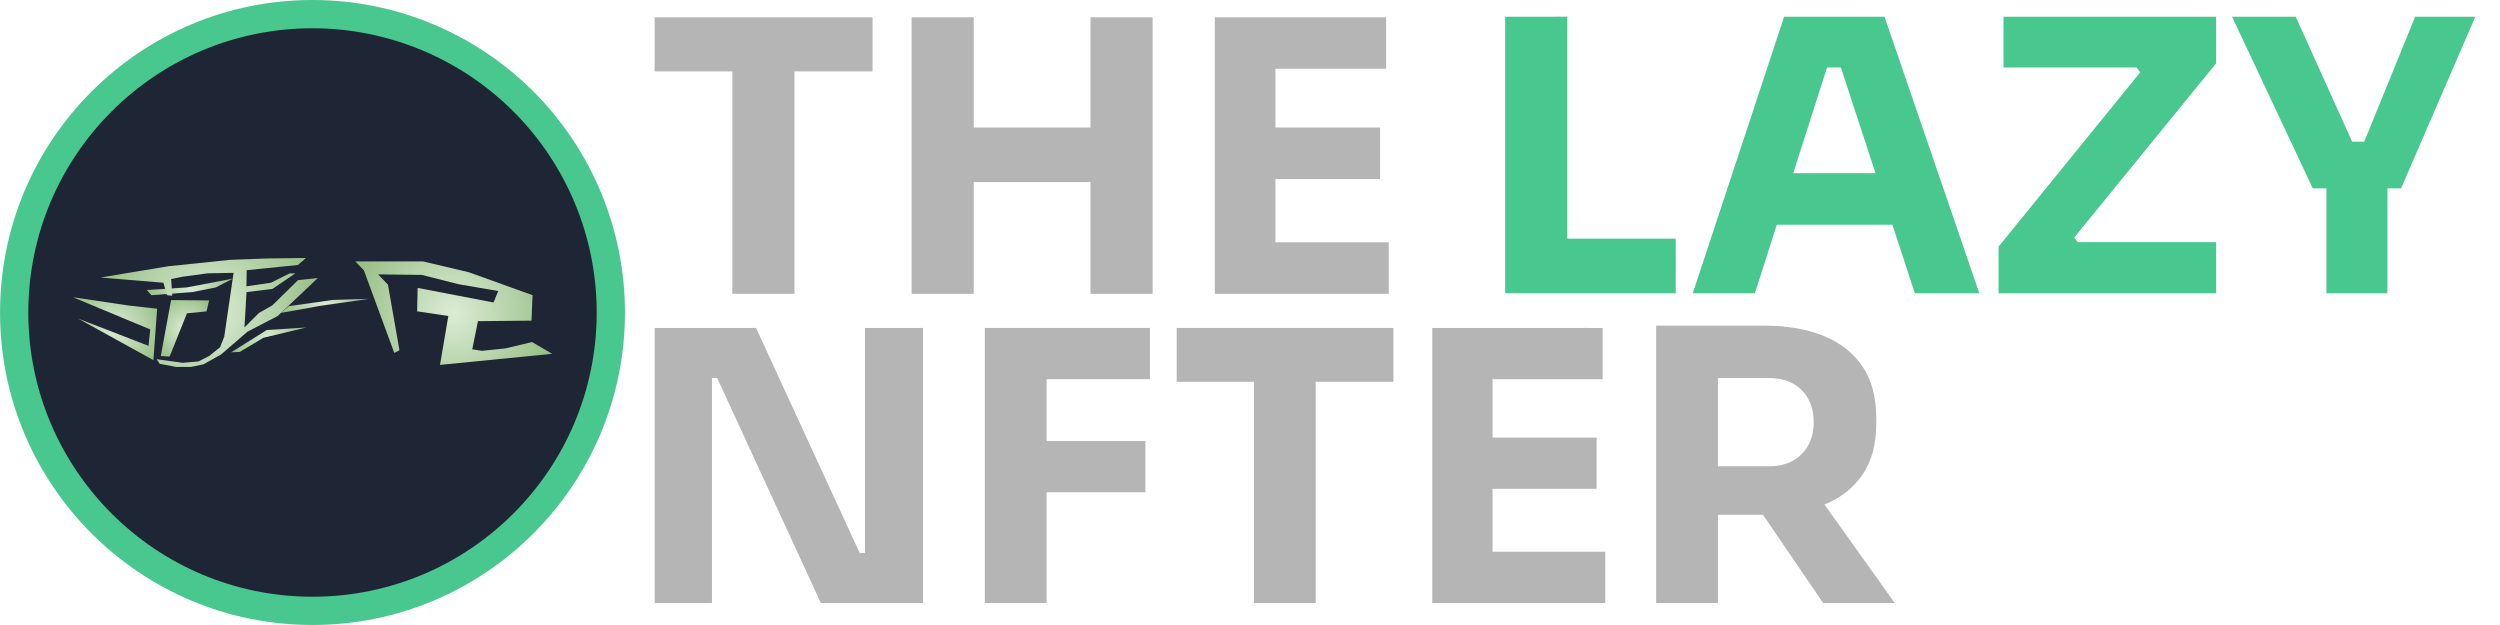
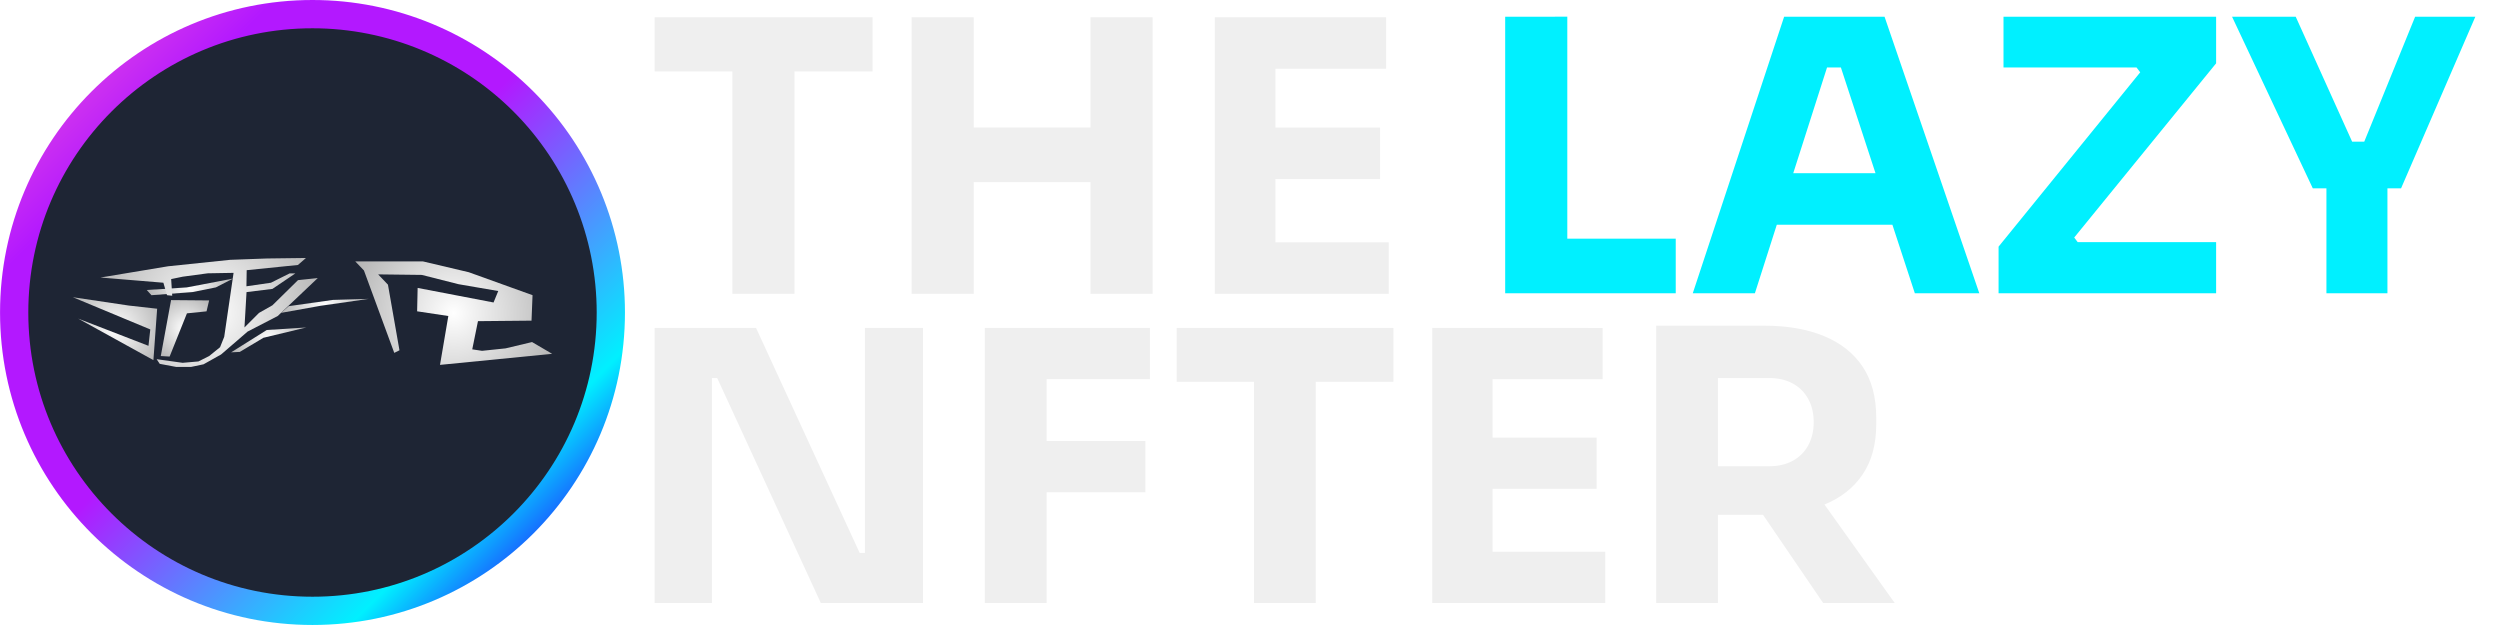
<svg xmlns="http://www.w3.org/2000/svg" version="1.1" viewBox="0.0 0.0 112.0 28.0" fill="none" stroke="none" stroke-linecap="square" stroke-miterlimit="10">
  <clipPath id="p.0">
    <path d="m0 0l112.0 0l0 28.0l-112.0 0l0 -28.0z" clip-rule="nonzero" />
  </clipPath>
  <g clip-path="url(#p.0)">
    <path fill="#000000" fill-opacity="0.0" d="m0 0l112.0 0l0 28.0l-112.0 0z" fill-rule="evenodd" />
-     <path fill="#48c78e" d="m67.432 0.749l0 12.389l7.641 0l0 -2.445l-4.858 0l0 -9.945z" fill-rule="evenodd" />
-     <path fill="#48c78e" d="m82.472 3.023l1.55 4.735l-3.684 0l1.513 -4.735zm-2.543 -2.273l-4.093 12.389l2.783 0l0.982 -3.072l5.178 0l1.006 3.072l2.888 0l-4.245 -12.389z" fill-rule="evenodd" />
-     <path fill="#48c78e" d="m89.757 0.749l0 2.273l5.959 0l0.166 0.217l-6.346 7.811l0 2.088l9.746 0l0 -2.29l-6.201 0l-0.156 -0.207l0 0l6.357 -7.804l0 -2.088z" fill-rule="evenodd" />
-     <path fill="#48c78e" d="m99.996 0.749l3.617 7.688l0.611 0l0 4.702l2.733 0l0 -4.702l0.611 0l3.327 -7.688l-2.697 0l-2.28 5.599l-0.542 0l-2.528 -5.599z" fill-rule="evenodd" />
-     <path fill="#b5b5b5" d="m29.328 0.774l0 2.425l3.482 0l0 9.964l2.783 0l0 -9.964l3.498 0l0 -2.425z" fill-rule="evenodd" />
-     <path fill="#b5b5b5" d="m40.84 0.774l0 12.39l2.783 0l0 -5.006l5.231 0l0 5.006l2.783 0l0 -12.39l-2.783 0l0 4.939l-5.231 0l0 -4.939z" fill-rule="evenodd" />
-     <path fill="#b5b5b5" d="m54.423 0.774l0 12.39l7.793 0l0 -2.309l-5.076 0l0 -2.834l4.687 0l0 -2.307l-4.687 0l0 -2.633l4.958 0l0 -2.307z" fill-rule="evenodd" />
-     <path fill="#b5b5b5" d="m29.328 14.692l0 12.323l2.567 0l0 -10.078l0.236 0l4.642 10.078l4.576 0l0 -12.323l-2.6 0l0 10.078l-0.236 0l-4.642 -10.078z" fill-rule="evenodd" />
-     <path fill="#b5b5b5" d="m44.121 14.692l0 12.323l2.768 0l0 -4.962l4.425 0l0 -2.297l-4.425 0l0 -2.77l4.628 0l0 -2.294z" fill-rule="evenodd" />
-     <path fill="#b5b5b5" d="m52.715 14.692l0 2.412l3.463 0l0 9.91l2.768 0l0 -9.91l3.48 0l0 -2.412z" fill-rule="evenodd" />
-     <path fill="#b5b5b5" d="m64.165 14.692l0 12.323l7.751 0l0 -2.297l-5.049 0l0 -2.819l4.661 0l0 -2.294l-4.661 0l0 -2.618l4.931 0l0 -2.294z" fill-rule="evenodd" />
-     <path fill="#b5b5b5" d="m79.261 16.936c0.405 0 0.757 0.082 1.055 0.245c0.299 0.163 0.53 0.394 0.693 0.692c0.163 0.299 0.245 0.645 0.245 1.039c0 0.394 -0.082 0.74 -0.245 1.039c-0.163 0.299 -0.394 0.529 -0.693 0.692c-0.299 0.163 -0.65 0.245 -1.055 0.245l-2.298 0l0 -3.951zm-5.065 -2.346l0 12.424l2.768 0l0 -3.951l2.019 0l2.694 3.951l3.207 0l-3.148 -4.411l0 0c0.731 -0.299 1.299 -0.744 1.702 -1.337c0.412 -0.603 0.618 -1.359 0.618 -2.269l0 -0.272c0 -0.923 -0.202 -1.688 -0.607 -2.294c-0.405 -0.608 -0.985 -1.067 -1.74 -1.377c-0.755 -0.31 -1.645 -0.464 -2.669 -0.464z" fill-rule="evenodd" />
-     <path fill="#48c78e" d="m0.002 14l0 0c0 -7.732 6.267 -14 13.998 -14l0 0c3.713 0 7.273 1.475 9.898 4.1c2.625 2.625 4.1 6.186 4.1 9.899l0 0c0 7.732 -6.267 14 -13.998 14l0 0c-7.731 0 -13.998 -6.268 -13.998 -14z" fill-rule="evenodd" />
+     <path fill="#00f0ff" d="m67.432 0.749l0 12.389l7.641 0l0 -2.445l-4.858 0l0 -9.945z" fill-rule="evenodd" />
+     <path fill="#00f0ff" d="m82.472 3.023l1.55 4.735l-3.684 0l1.513 -4.735zm-2.543 -2.273l-4.093 12.389l2.783 0l0.982 -3.072l5.178 0l1.006 3.072l2.888 0l-4.245 -12.389z" fill-rule="evenodd" />
+     <path fill="#00f0ff" d="m89.757 0.749l0 2.273l5.959 0l0.166 0.217l-6.346 7.811l0 2.088l9.746 0l0 -2.29l-6.201 0l-0.156 -0.207l0 0l6.357 -7.804l0 -2.088z" fill-rule="evenodd" />
+     <path fill="#00f0ff" d="m99.996 0.749l3.617 7.688l0.611 0l0 4.702l2.733 0l0 -4.702l0.611 0l3.327 -7.688l-2.697 0l-2.28 5.599l-0.542 0l-2.528 -5.599z" fill-rule="evenodd" />
+     <path fill="#efefef" d="m29.328 0.774l0 2.425l3.482 0l0 9.964l2.783 0l0 -9.964l3.498 0l0 -2.425z" fill-rule="evenodd" />
+     <path fill="#efefef" d="m40.84 0.774l0 12.39l2.783 0l0 -5.006l5.231 0l0 5.006l2.783 0l0 -12.39l-2.783 0l0 4.939l-5.231 0l0 -4.939z" fill-rule="evenodd" />
+     <path fill="#efefef" d="m54.423 0.774l0 12.39l7.793 0l0 -2.309l-5.076 0l0 -2.834l4.687 0l0 -2.307l-4.687 0l0 -2.633l4.958 0l0 -2.307z" fill-rule="evenodd" />
+     <path fill="#efefef" d="m29.328 14.692l0 12.323l2.567 0l0 -10.078l0.236 0l4.642 10.078l4.576 0l0 -12.323l-2.6 0l0 10.078l-0.236 0l-4.642 -10.078z" fill-rule="evenodd" />
+     <path fill="#efefef" d="m44.121 14.692l0 12.323l2.768 0l0 -4.962l4.425 0l0 -2.297l-4.425 0l0 -2.77l4.628 0l0 -2.294z" fill-rule="evenodd" />
+     <path fill="#efefef" d="m52.715 14.692l0 2.412l3.463 0l0 9.91l2.768 0l0 -9.91l3.48 0l0 -2.412z" fill-rule="evenodd" />
+     <path fill="#efefef" d="m64.165 14.692l0 12.323l7.751 0l0 -2.297l-5.049 0l0 -2.819l4.661 0l0 -2.294l-4.661 0l0 -2.618l4.931 0l0 -2.294z" fill-rule="evenodd" />
+     <path fill="#efefef" d="m79.261 16.936c0.405 0 0.757 0.082 1.055 0.245c0.299 0.163 0.53 0.394 0.693 0.692c0.163 0.299 0.245 0.645 0.245 1.039c0 0.394 -0.082 0.74 -0.245 1.039c-0.163 0.299 -0.394 0.529 -0.693 0.692c-0.299 0.163 -0.65 0.245 -1.055 0.245l-2.298 0l0 -3.951zm-5.065 -2.346l0 12.424l2.768 0l0 -3.951l2.019 0l2.694 3.951l3.207 0l-3.148 -4.411l0 0c0.731 -0.299 1.299 -0.744 1.702 -1.337c0.412 -0.603 0.618 -1.359 0.618 -2.269l0 -0.272c0 -0.923 -0.202 -1.688 -0.607 -2.294c-0.405 -0.608 -0.985 -1.067 -1.74 -1.377c-0.755 -0.31 -1.645 -0.464 -2.669 -0.464z" fill-rule="evenodd" />
+     <defs>
+       <linearGradient id="p.1" gradientUnits="userSpaceOnUse" gradientTransform="matrix(6.292491 0.0 0.0 6.292491 0.0 0.0)" spreadMethod="pad" x1="-2.225" y1="2.227" x2="2.227" y2="6.674">
+         <stop offset="0.0" stop-color="#ff61d3" />
+         <stop offset="0.22" stop-color="#b318ff" />
+         <stop offset="0.47" stop-color="#b318ff" />
+         <stop offset="0.78" stop-color="#00f0ff" />
+         <stop offset="0.88" stop-color="#1e43ff" />
+         <stop offset="1.0" stop-color="#30b6ff" />
+       </linearGradient>
+     </defs>
+     <path fill="url(#p.1)" d="m0.002 14l0 0c0 -7.732 6.267 -14 13.998 -14l0 0c3.713 0 7.273 1.475 9.898 4.1c2.625 2.625 4.1 6.186 4.1 9.899l0 0c0 7.732 -6.267 14 -13.998 14l0 0c-7.731 0 -13.998 -6.268 -13.998 -14z" fill-rule="evenodd" />
    <path fill="#1e2534" d="m1.268 14l0 0c0 -7.032 5.7 -12.733 12.732 -12.733l0 0c3.377 0 6.615 1.342 9.003 3.729c2.388 2.388 3.729 5.627 3.729 9.004l0 0c0 7.032 -5.7 12.733 -12.732 12.733l0 0c-7.032 0 -12.732 -5.701 -12.732 -12.733z" fill-rule="evenodd" />
    <defs>
-       <radialGradient id="p.1" gradientUnits="userSpaceOnUse" gradientTransform="matrix(1.403219 0.0 0.0 1.403219 0.0 0.0)" spreadMethod="pad" cx="6.063" cy="9.16" fx="6.063" fy="9.16" r="1.403">
-         <stop offset="0.0" stop-color="#dcecd5" />
-         <stop offset="1.0" stop-color="#93bc81" />
+       <radialGradient id="p.2" gradientUnits="userSpaceOnUse" gradientTransform="matrix(1.403219 0.0 0.0 1.403219 0.0 0.0)" spreadMethod="pad" cx="6.063" cy="9.16" fx="6.063" fy="9.16" r="1.403">
+         <stop offset="0.0" stop-color="#ffffff" />
+         <stop offset="1.0" stop-color="#b3b3b3" />
      </radialGradient>
    </defs>
-     <path fill="url(#p.1)" d="m10.441 12.48l-2.073 0.396l-1.794 0.116l0.21 0.233l1.84 -0.14l1.048 -0.21z" fill-rule="evenodd" />
+     <path fill="url(#p.2)" d="m10.441 12.48l-2.073 0.396l-1.794 0.116l0.21 0.233l1.84 -0.14l1.048 -0.21z" fill-rule="evenodd" />
    <defs>
-       <radialGradient id="p.2" gradientUnits="userSpaceOnUse" gradientTransform="matrix(2.333745 0.0 0.0 2.333745 0.0 0.0)" spreadMethod="pad" cx="4.015" cy="5.998" fx="4.015" fy="5.998" r="2.334">
-         <stop offset="0.0" stop-color="#dcecd5" />
-         <stop offset="1.0" stop-color="#93bc81" />
+       <radialGradient id="p.3" gradientUnits="userSpaceOnUse" gradientTransform="matrix(2.333745 0.0 0.0 2.333745 0.0 0.0)" spreadMethod="pad" cx="4.015" cy="5.998" fx="4.015" fy="5.998" r="2.334">
+         <stop offset="0.0" stop-color="#ffffff" />
+         <stop offset="1.0" stop-color="#b3b3b3" />
      </radialGradient>
    </defs>
-     <path fill="url(#p.2)" d="m7.017 16.091l1.165 0.163l0.706 -0.061l0.482 -0.242l0.489 -0.396l0.186 -0.466l0.419 -2.865l-1.158 0.02l-1.118 0.151l-0.52 0.108l0.047 0.745l-0.233 -0.023l-0.163 -0.559l-2.819 -0.233l3.032 -0.504l2.768 -0.288l1.661 -0.061l1.747 -0.023l-0.361 0.314l-2.295 0.233l-0.012 0.722l1.099 -0.16l0.839 -0.419l0.256 0l-1.029 0.696l-1.16 0.143l-0.093 1.584l0.652 -0.652l0.601 -0.341l1.146 -1.127l0.885 -0.093l-1.794 1.7l-1.351 0.699l-0.657 0.568l-0.531 0.457l-0.785 0.44l-0.566 0.119l-0.652 0l-0.745 -0.14z" fill-rule="evenodd" />
+     <path fill="url(#p.3)" d="m7.017 16.091l1.165 0.163l0.706 -0.061l0.482 -0.242l0.489 -0.396l0.186 -0.466l0.419 -2.865l-1.158 0.02l-1.118 0.151l-0.52 0.108l0.047 0.745l-0.233 -0.023l-0.163 -0.559l-2.819 -0.233l3.032 -0.504l2.768 -0.288l1.661 -0.061l1.747 -0.023l-0.361 0.314l-2.295 0.233l-0.012 0.722l1.099 -0.16l0.839 -0.419l0.256 0l-1.029 0.696l-1.16 0.143l-0.093 1.584l0.652 -0.652l0.601 -0.341l1.146 -1.127l0.885 -0.093l-1.794 1.7l-1.351 0.699l-0.657 0.568l-0.531 0.457l-0.785 0.44l-0.566 0.119l-0.652 0l-0.745 -0.14z" fill-rule="evenodd" />
    <defs>
-       <radialGradient id="p.3" gradientUnits="userSpaceOnUse" gradientTransform="matrix(1.290544 0.0 0.0 1.290544 0.0 0.0)" spreadMethod="pad" cx="6.421" cy="11.398" fx="6.421" fy="11.398" r="1.291">
-         <stop offset="0.0" stop-color="#dcecd5" />
-         <stop offset="1.0" stop-color="#93bc81" />
+       <radialGradient id="p.4" gradientUnits="userSpaceOnUse" gradientTransform="matrix(1.290544 0.0 0.0 1.290544 0.0 0.0)" spreadMethod="pad" cx="6.421" cy="11.398" fx="6.421" fy="11.398" r="1.291">
+         <stop offset="0.0" stop-color="#ffffff" />
+         <stop offset="1.0" stop-color="#b3b3b3" />
      </radialGradient>
    </defs>
-     <path fill="url(#p.3)" d="m9.369 13.459l-0.116 0.489l-0.878 0.09l-0.776 1.936l-0.396 -0.023l0.461 -2.507z" fill-rule="evenodd" />
+     <path fill="url(#p.4)" d="m9.369 13.459l-0.116 0.489l-0.878 0.09l-0.776 1.936l-0.396 -0.023l0.461 -2.507z" fill-rule="evenodd" />
    <defs>
-       <radialGradient id="p.4" gradientUnits="userSpaceOnUse" gradientTransform="matrix(1.535197 0.0 0.0 1.535197 0.0 0.0)" spreadMethod="pad" cx="3.355" cy="9.592" fx="3.355" fy="9.592" r="1.535">
-         <stop offset="0.0" stop-color="#dcecd5" />
-         <stop offset="1.0" stop-color="#93bc81" />
+       <radialGradient id="p.5" gradientUnits="userSpaceOnUse" gradientTransform="matrix(1.535197 0.0 0.0 1.535197 0.0 0.0)" spreadMethod="pad" cx="3.355" cy="9.592" fx="3.355" fy="9.592" r="1.535">
+         <stop offset="0.0" stop-color="#ffffff" />
+         <stop offset="1.0" stop-color="#b3b3b3" />
      </radialGradient>
    </defs>
-     <path fill="url(#p.4)" d="m7.04 13.831l-1.274 -0.143l-2.504 -0.373l3.471 1.444l-0.081 0.734l-3.152 -1.22l3.373 1.861z" fill-rule="evenodd" />
+     <path fill="url(#p.5)" d="m7.04 13.831l-1.274 -0.143l-2.504 -0.373l3.471 1.444l-0.081 0.734l-3.152 -1.22l3.373 1.861z" fill-rule="evenodd" />
    <defs>
-       <radialGradient id="p.5" gradientUnits="userSpaceOnUse" gradientTransform="matrix(1.332322 0.0 0.0 1.332322 0.0 0.0)" spreadMethod="pad" cx="9.037" cy="11.429" fx="9.037" fy="11.429" r="1.332">
-         <stop offset="0.0" stop-color="#dcecd5" />
-         <stop offset="1.0" stop-color="#93bc81" />
+       <radialGradient id="p.6" gradientUnits="userSpaceOnUse" gradientTransform="matrix(1.332322 0.0 0.0 1.332322 0.0 0.0)" spreadMethod="pad" cx="9.037" cy="11.429" fx="9.037" fy="11.429" r="1.332">
+         <stop offset="0.0" stop-color="#ffffff" />
+         <stop offset="1.0" stop-color="#b3b3b3" />
      </radialGradient>
    </defs>
-     <path fill="url(#p.5)" d="m10.355 15.785l0.389 -0.02l1.055 -0.632l1.926 -0.463l-1.775 0.114z" fill-rule="evenodd" />
+     <path fill="url(#p.6)" d="m10.355 15.785l0.389 -0.02l1.055 -0.632l1.926 -0.463l-1.775 0.114z" fill-rule="evenodd" />
    <defs>
-       <radialGradient id="p.6" gradientUnits="userSpaceOnUse" gradientTransform="matrix(1.411854 0.0 0.0 1.411854 0.0 0.0)" spreadMethod="pad" cx="10.307" cy="9.706" fx="10.307" fy="9.706" r="1.412">
-         <stop offset="0.0" stop-color="#dcecd5" />
-         <stop offset="1.0" stop-color="#93bc81" />
+       <radialGradient id="p.7" gradientUnits="userSpaceOnUse" gradientTransform="matrix(1.411854 0.0 0.0 1.411854 0.0 0.0)" spreadMethod="pad" cx="10.307" cy="9.706" fx="10.307" fy="9.706" r="1.412">
+         <stop offset="0.0" stop-color="#ffffff" />
+         <stop offset="1.0" stop-color="#b3b3b3" />
      </radialGradient>
    </defs>
-     <path fill="url(#p.6)" d="m12.584 14.018l1.766 -0.317l2.171 -0.312l-1.607 0.047l-1.98 0.28z" fill-rule="evenodd" />
+     <path fill="url(#p.7)" d="m12.584 14.018l1.766 -0.317l2.171 -0.312l-1.607 0.047l-1.98 0.28z" fill-rule="evenodd" />
    <defs>
-       <radialGradient id="p.7" gradientUnits="userSpaceOnUse" gradientTransform="matrix(2.232122 0.0 0.0 2.232122 0.0 0.0)" spreadMethod="pad" cx="9.106" cy="6.285" fx="9.106" fy="6.285" r="2.232">
-         <stop offset="0.0" stop-color="#dcecd5" />
-         <stop offset="1.0" stop-color="#93bc81" />
+       <radialGradient id="p.8" gradientUnits="userSpaceOnUse" gradientTransform="matrix(2.232122 0.0 0.0 2.232122 0.0 0.0)" spreadMethod="pad" cx="9.106" cy="6.285" fx="9.106" fy="6.285" r="2.232">
+         <stop offset="0.0" stop-color="#ffffff" />
+         <stop offset="1.0" stop-color="#b3b3b3" />
      </radialGradient>
    </defs>
-     <path fill="url(#p.7)" d="m23.836 15.324l0.9 0.527l-5.024 0.496l0.373 -2.19l-1.398 -0.21l0.023 -1.048l3.401 0.652l0.21 -0.513l-1.779 -0.306l-1.645 -0.416l-1.957 -0.024l0.44 0.461l0.516 2.94l-0.233 0.116l-1.359 -3.693l-0.389 -0.406l3.028 0l2.06 0.486l2.855 1.028l-0.046 1.141l-2.399 0.023l-0.256 1.263l0.439 0.066l1.054 -0.11z" fill-rule="evenodd" />
+     <path fill="url(#p.8)" d="m23.836 15.324l0.9 0.527l-5.024 0.496l0.373 -2.19l-1.398 -0.21l0.023 -1.048l3.401 0.652l0.21 -0.513l-1.779 -0.306l-1.645 -0.416l-1.957 -0.024l0.44 0.461l0.516 2.94l-0.233 0.116l-1.359 -3.693l-0.389 -0.406l3.028 0l2.06 0.486l2.855 1.028l-0.046 1.141l-2.399 0.023l-0.256 1.263l0.439 0.066l1.054 -0.11z" fill-rule="evenodd" />
  </g>
</svg>
